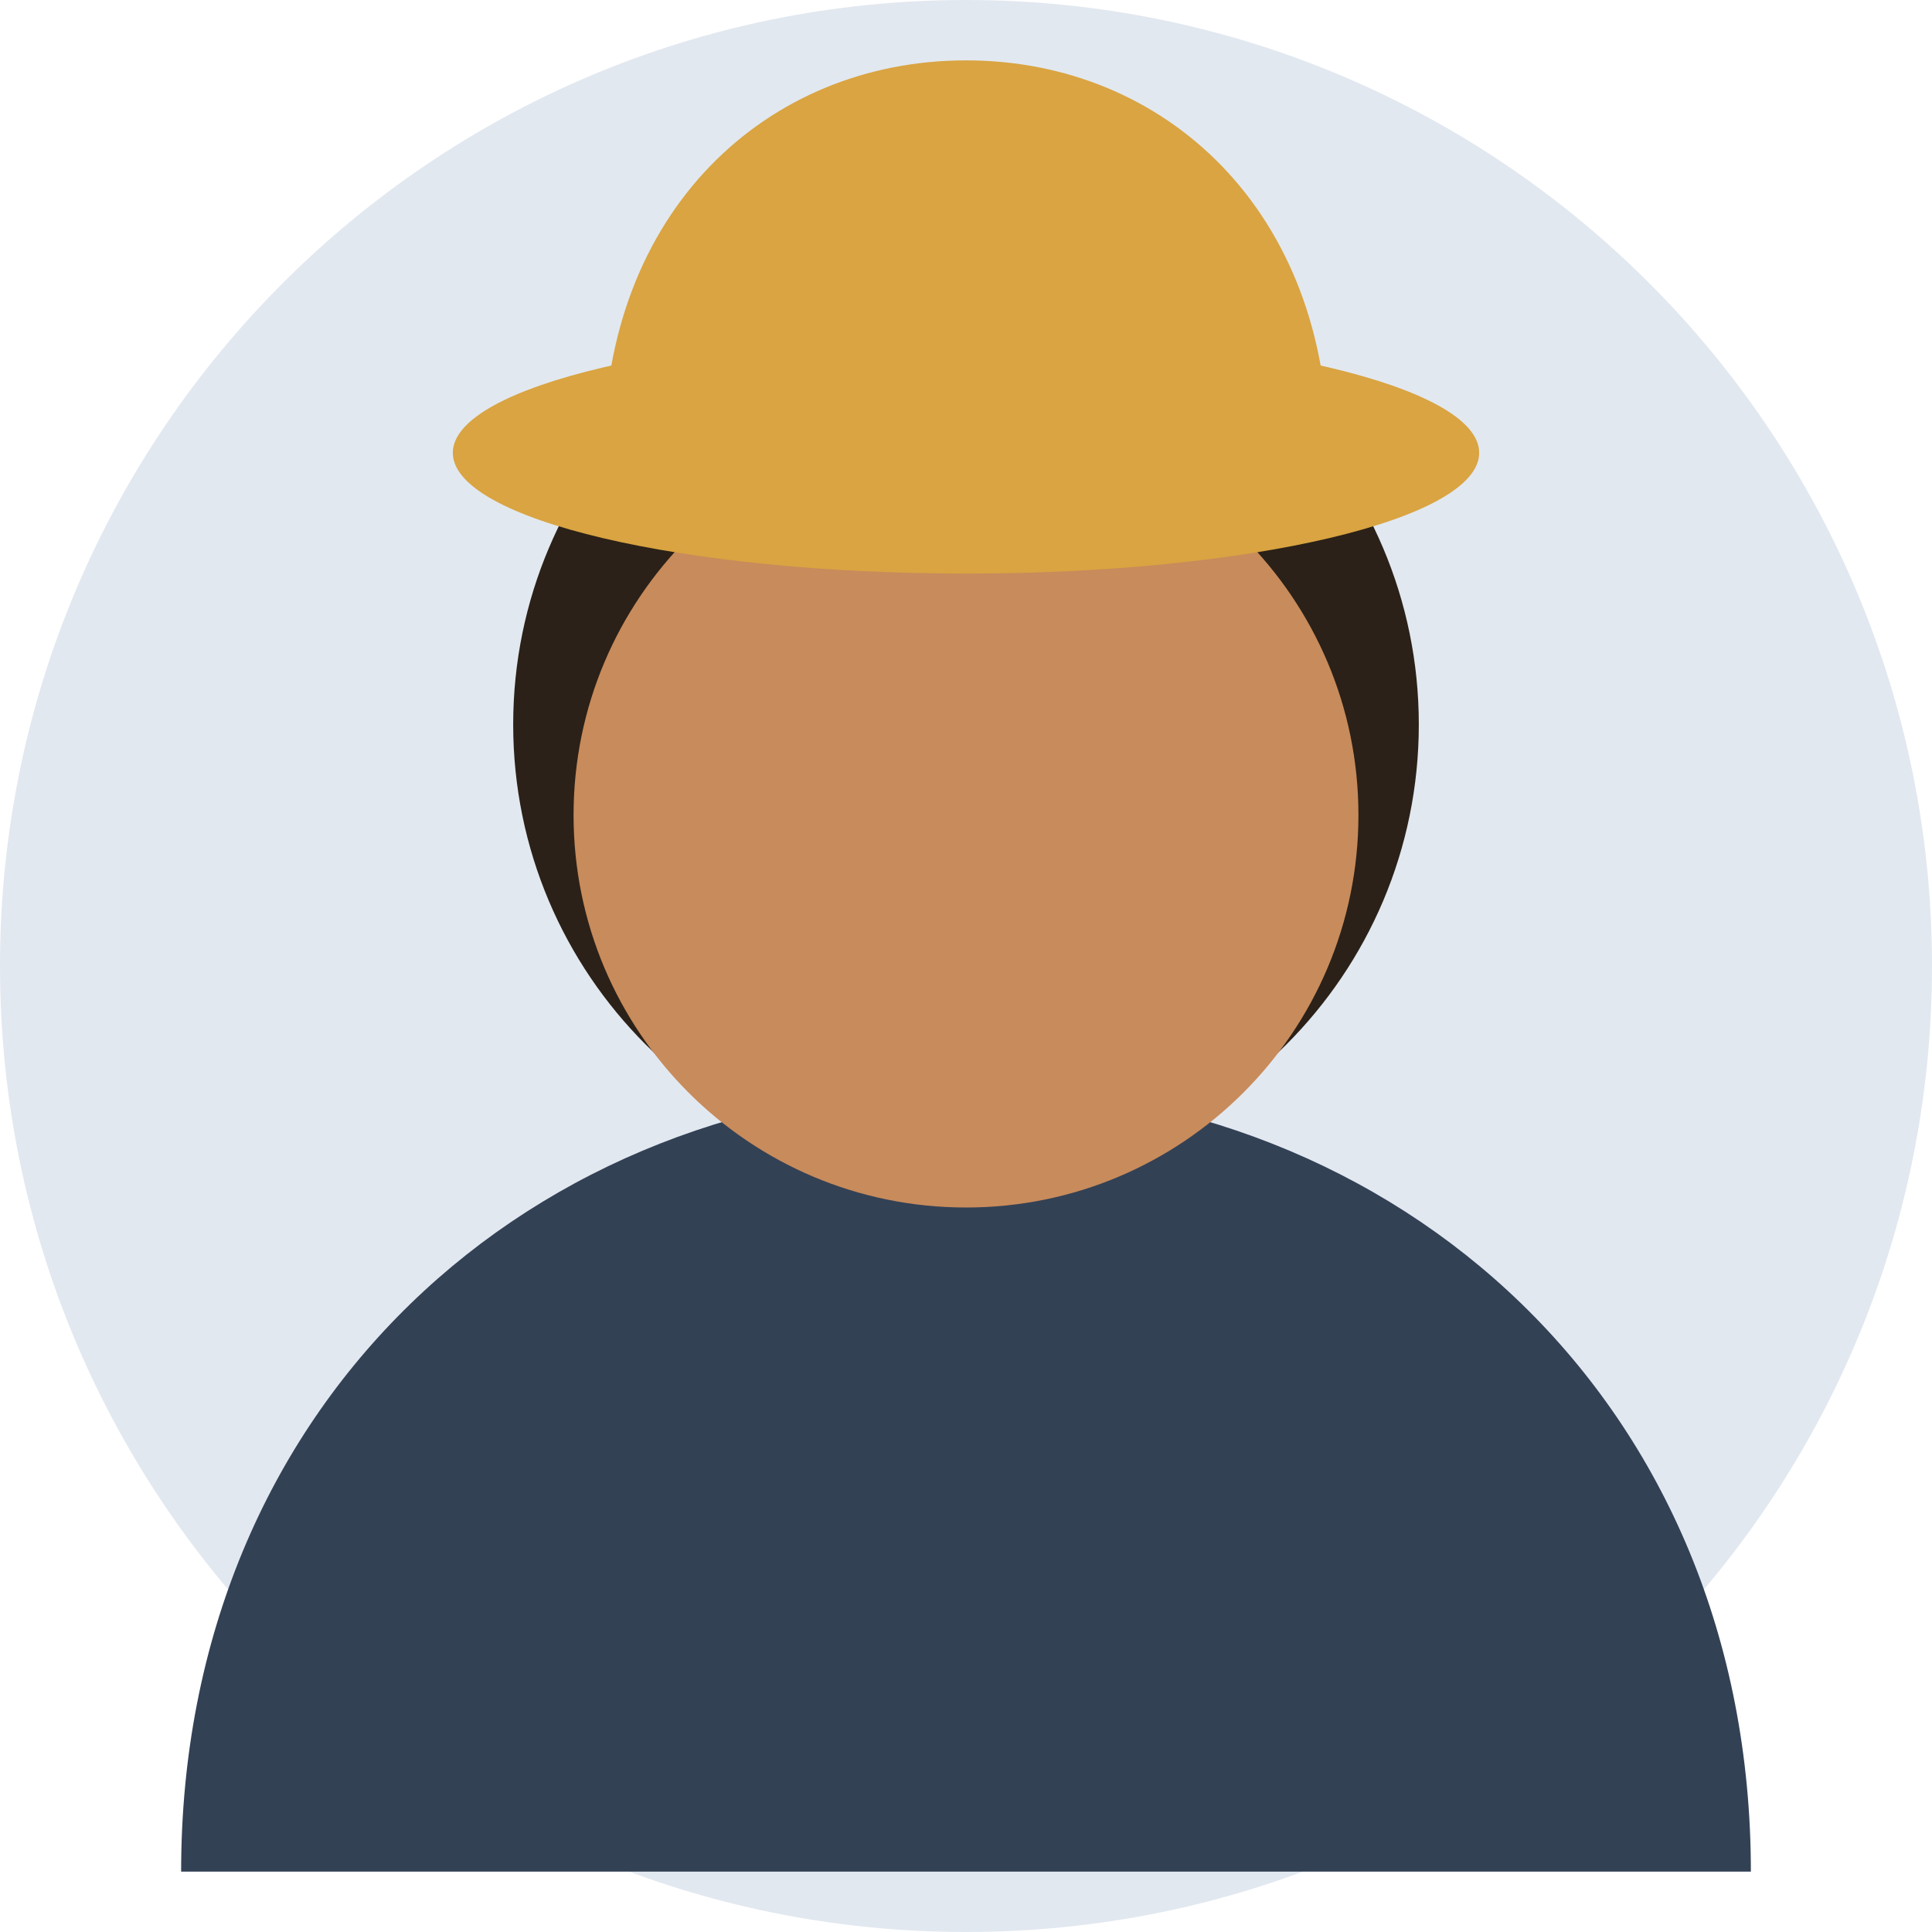
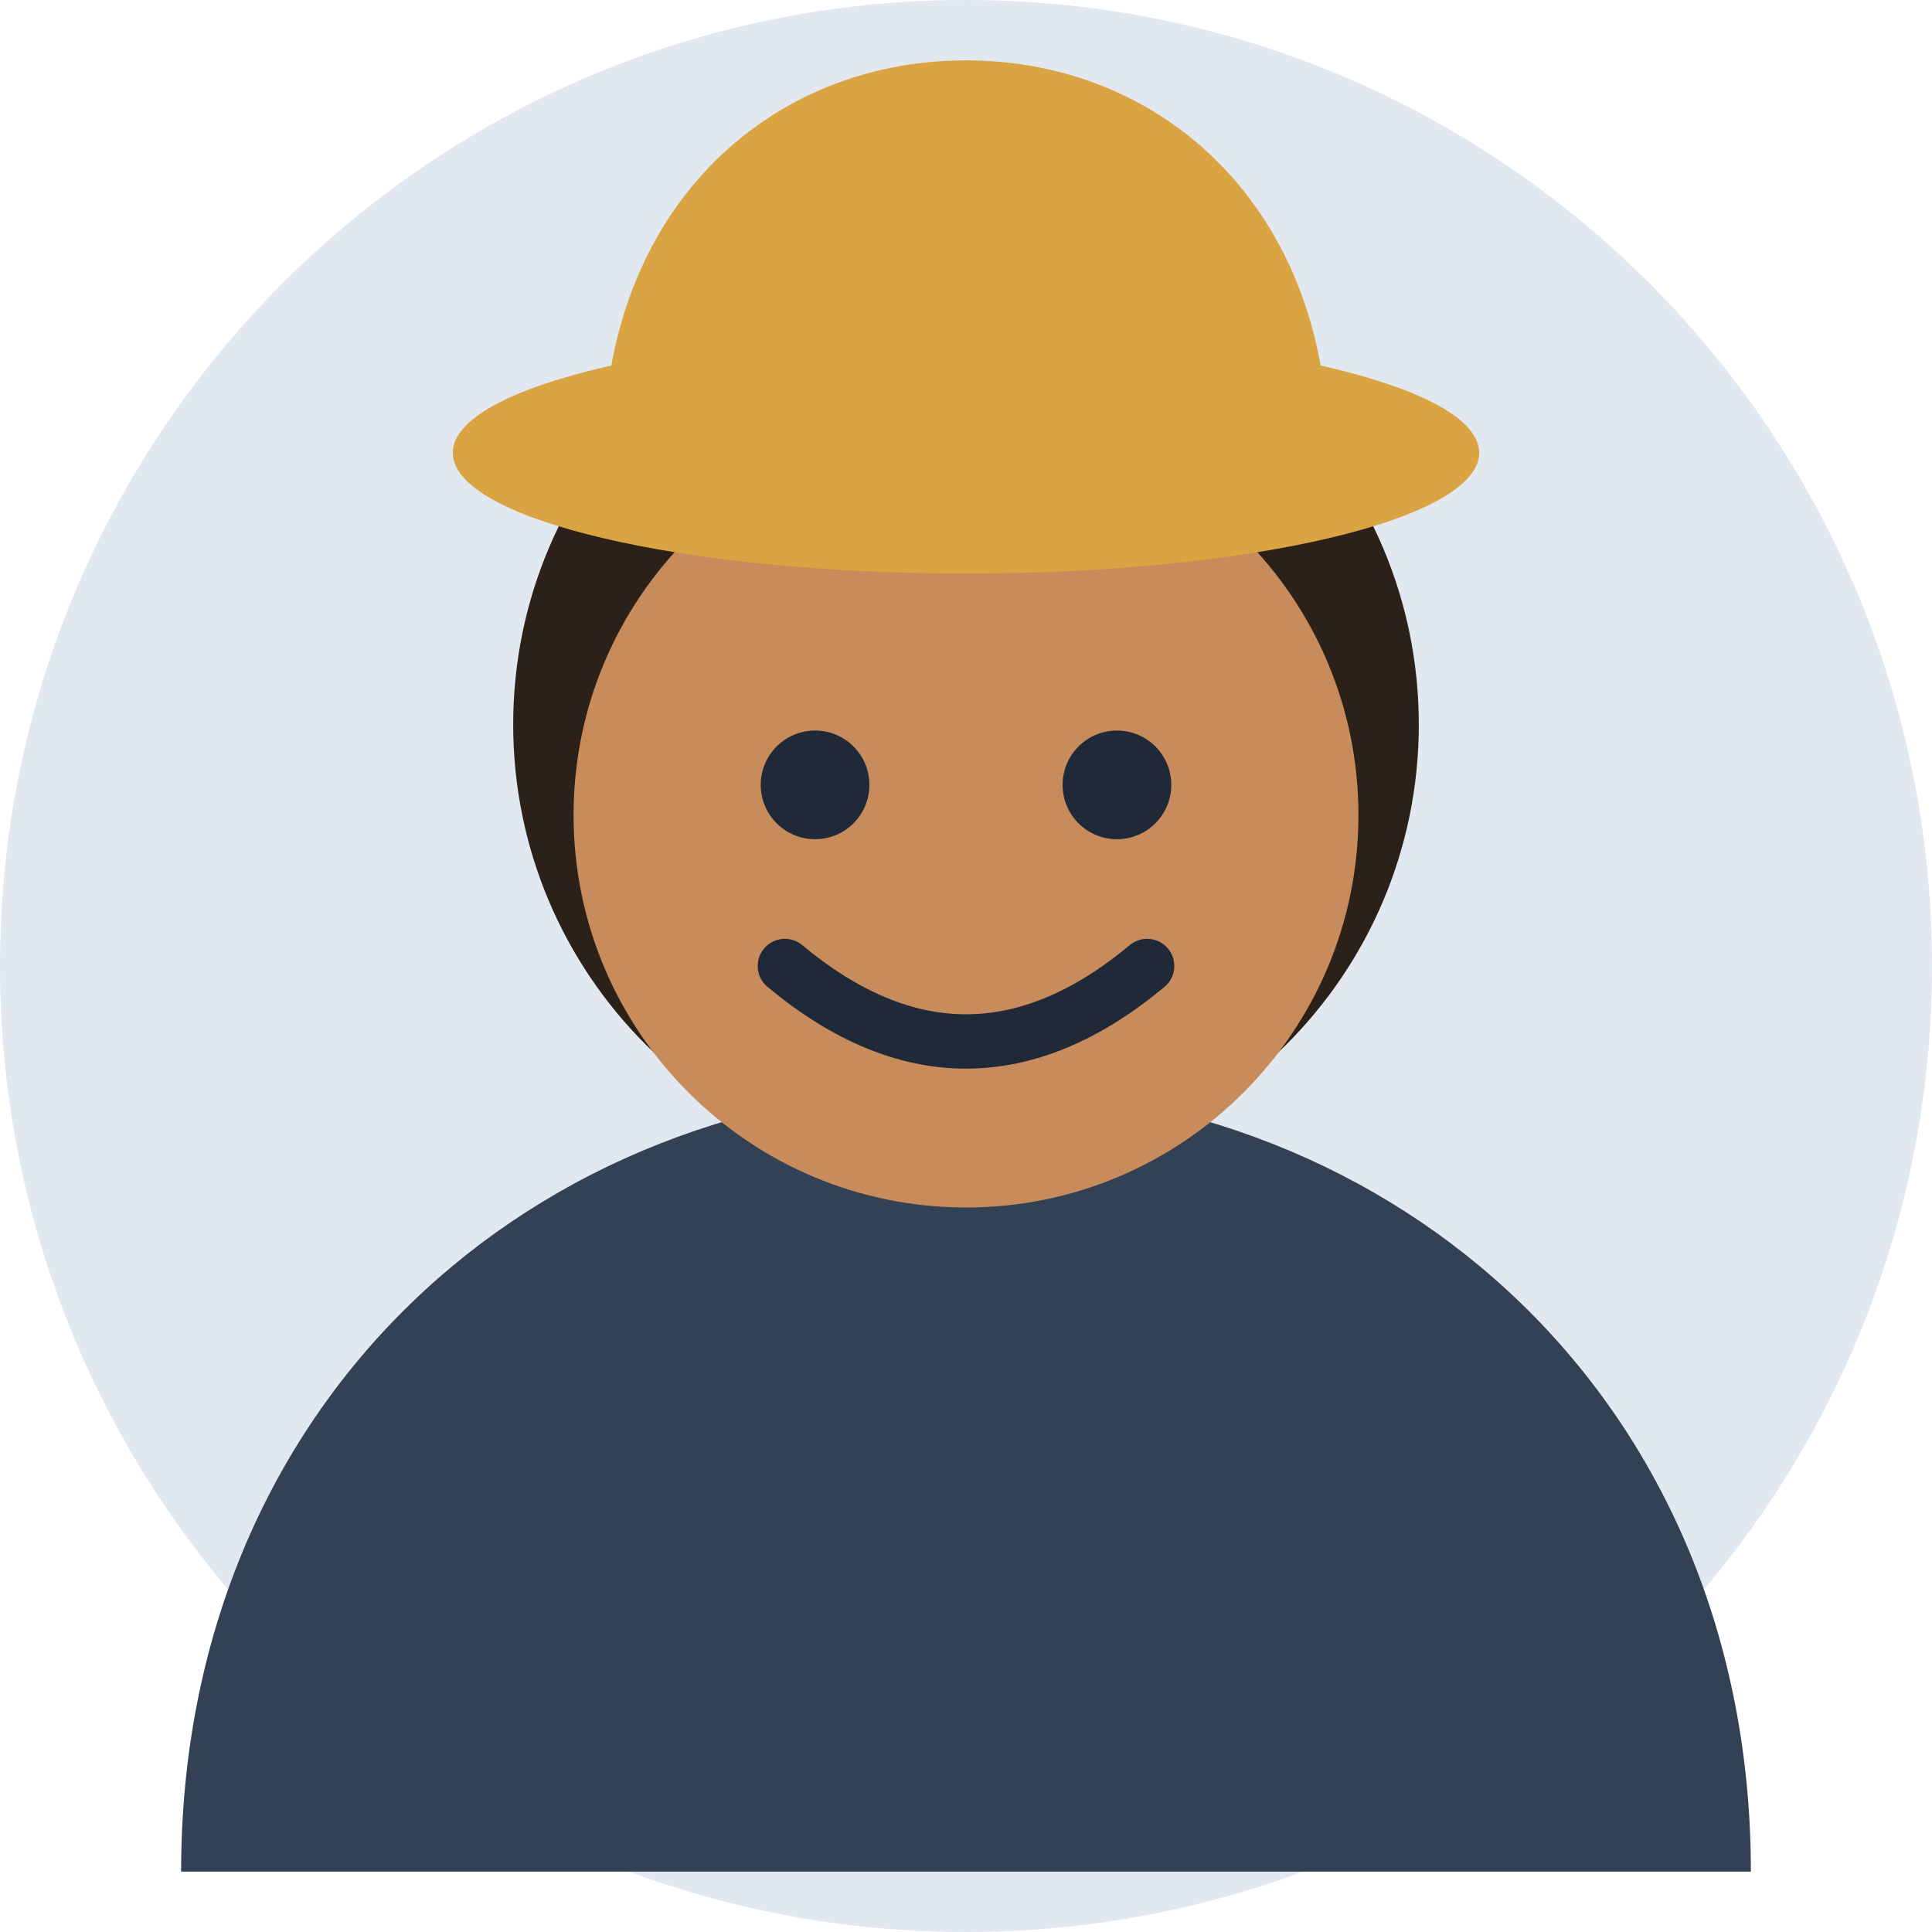
<svg xmlns="http://www.w3.org/2000/svg" viewBox="0 0 64 64" role="img" aria-label="Avatar nelayan pria">
  <circle cx="32" cy="32" r="32" fill="#E2E8F0" />
  <path d="M6 62c0-15.5 11.6-26 26-26s26 10.5 26 26" fill="#334155" />
  <circle cx="32" cy="24" r="15" fill="#2B2118" />
  <circle cx="32" cy="27" r="13" fill="#C88B5B" />
+   <circle cx="27" cy="26" r="1.8" fill="#1F2937" />
+   <circle cx="37" cy="26" r="1.8" fill="#1F2937" />
+   <path d="M26 32q6 5 12 0" fill="none" stroke="#1F2937" stroke-width="1.8" stroke-linecap="round" />
  <ellipse cx="32" cy="15" rx="17" ry="4" fill="#D9A441" />
  <path d="M20 15c0-8 5.4-13 12-13s12 5 12 13" fill="#D9A441" />
</svg>
